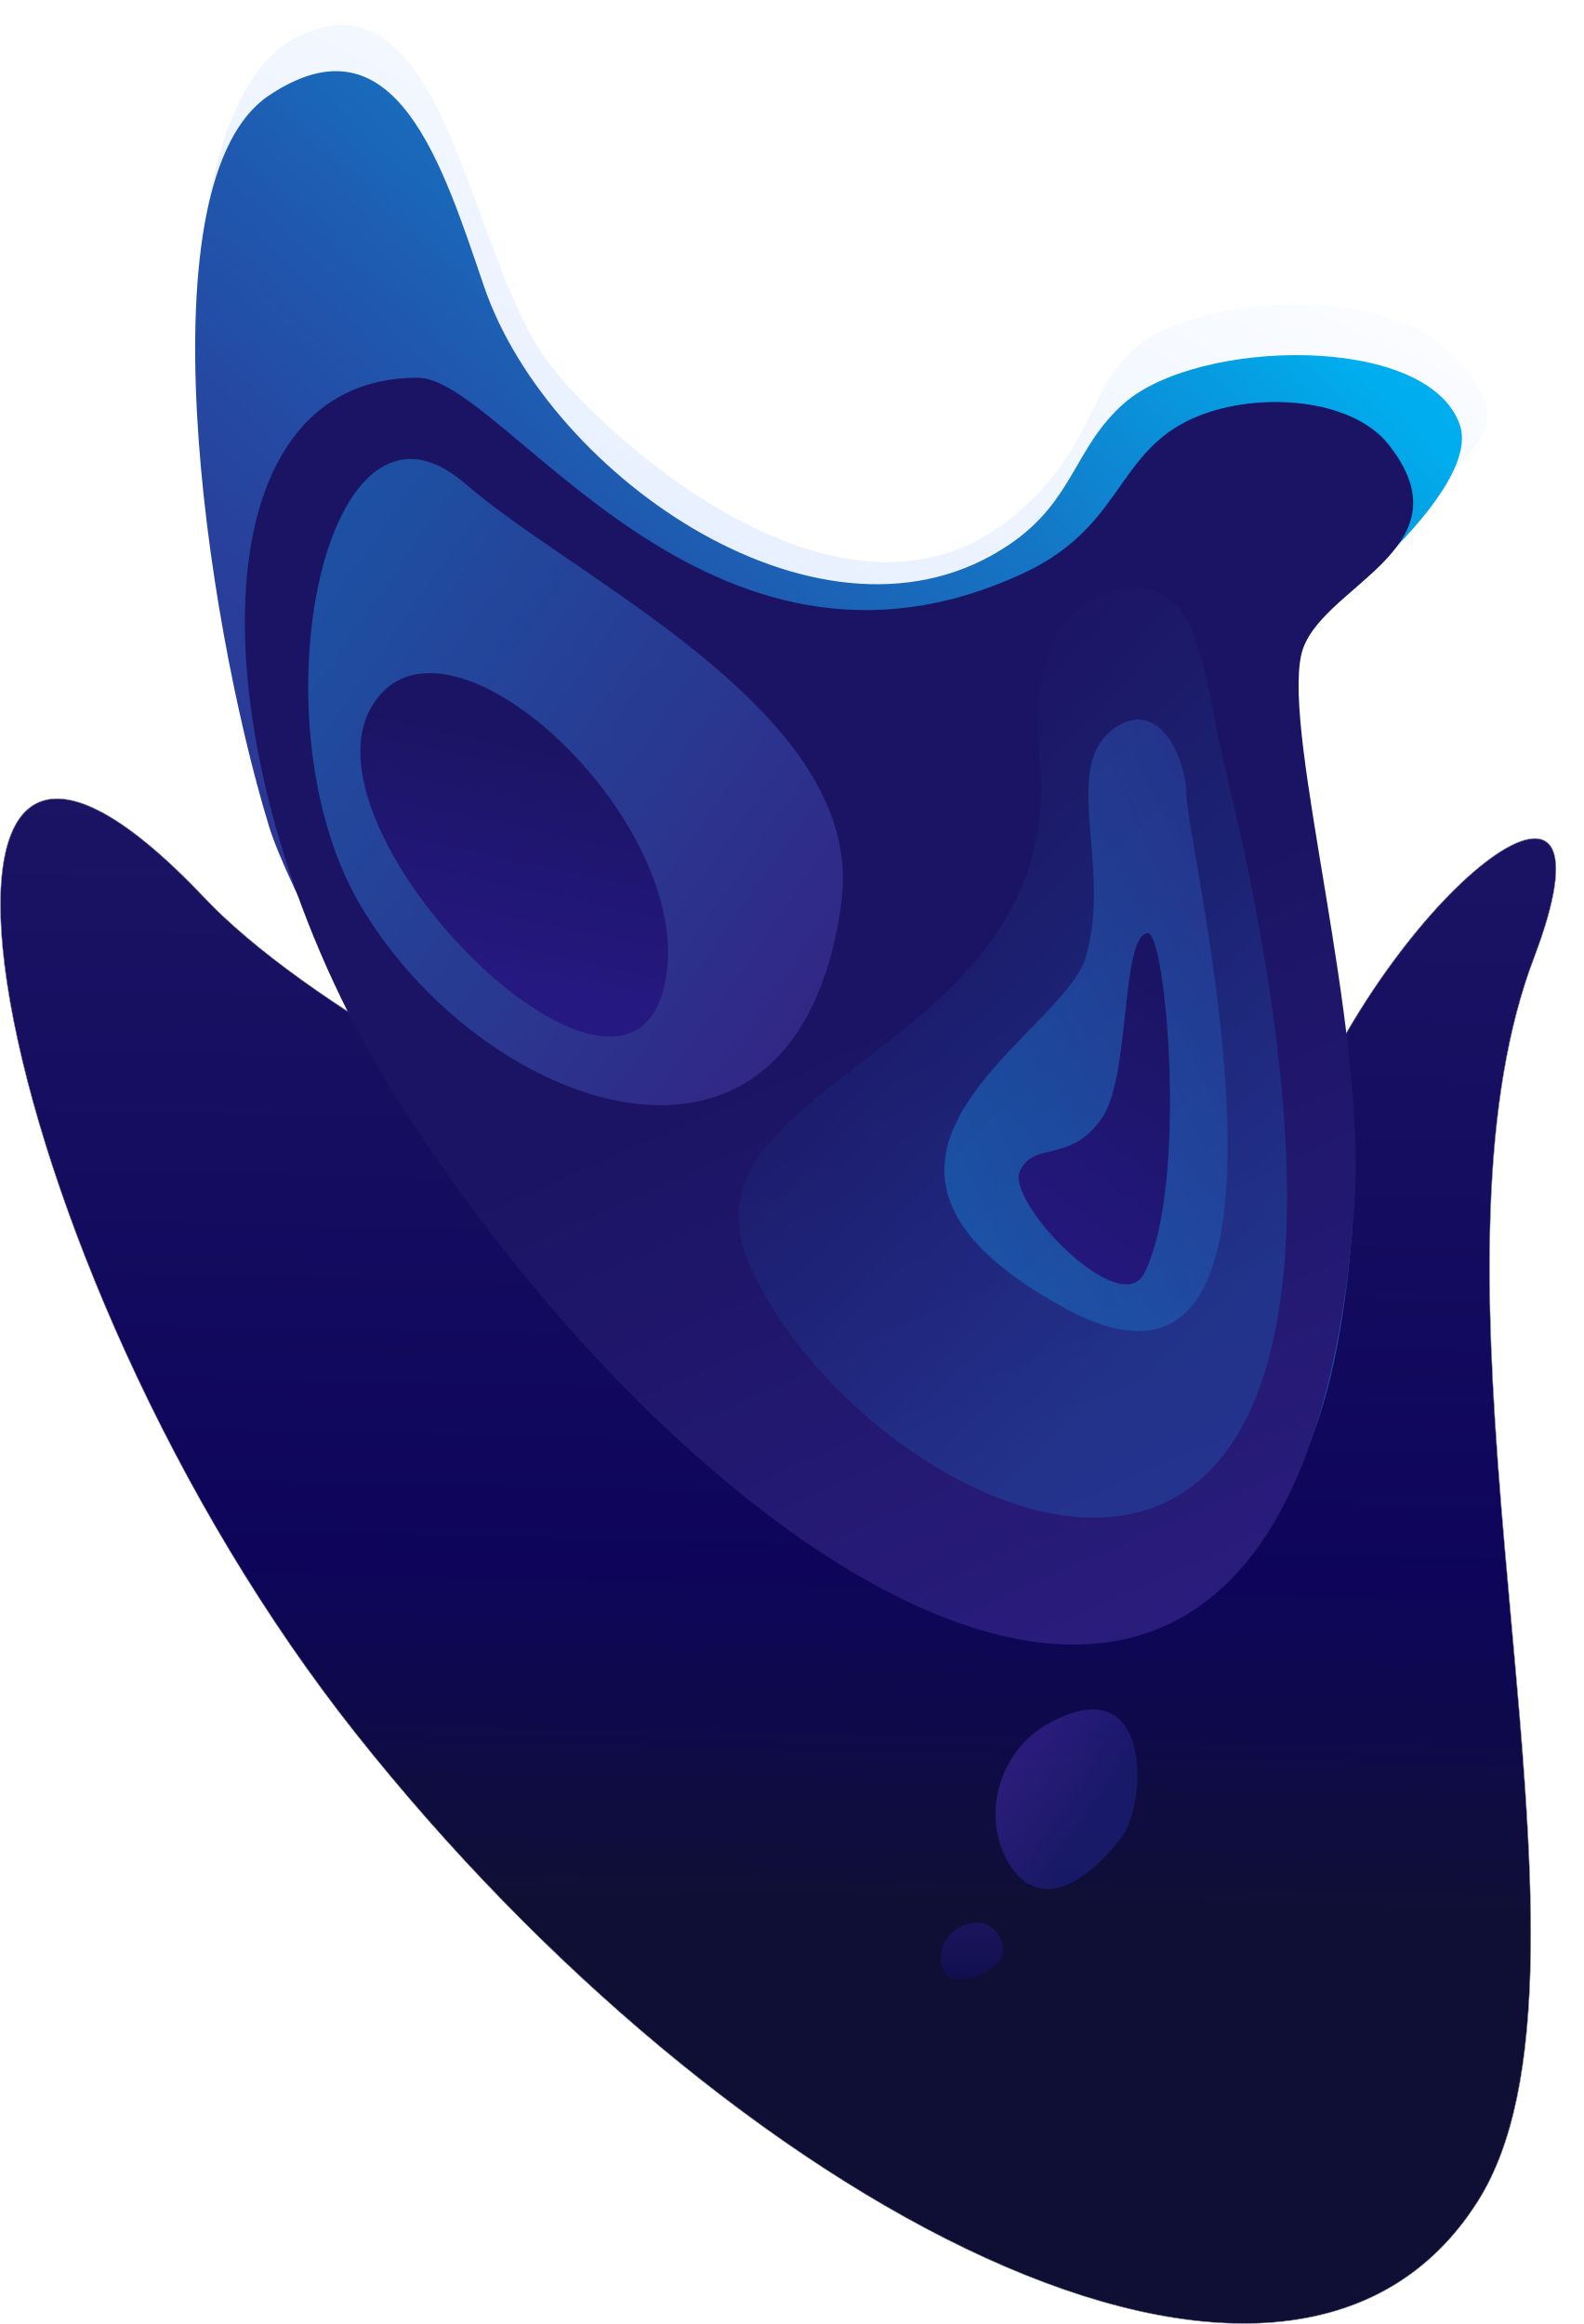
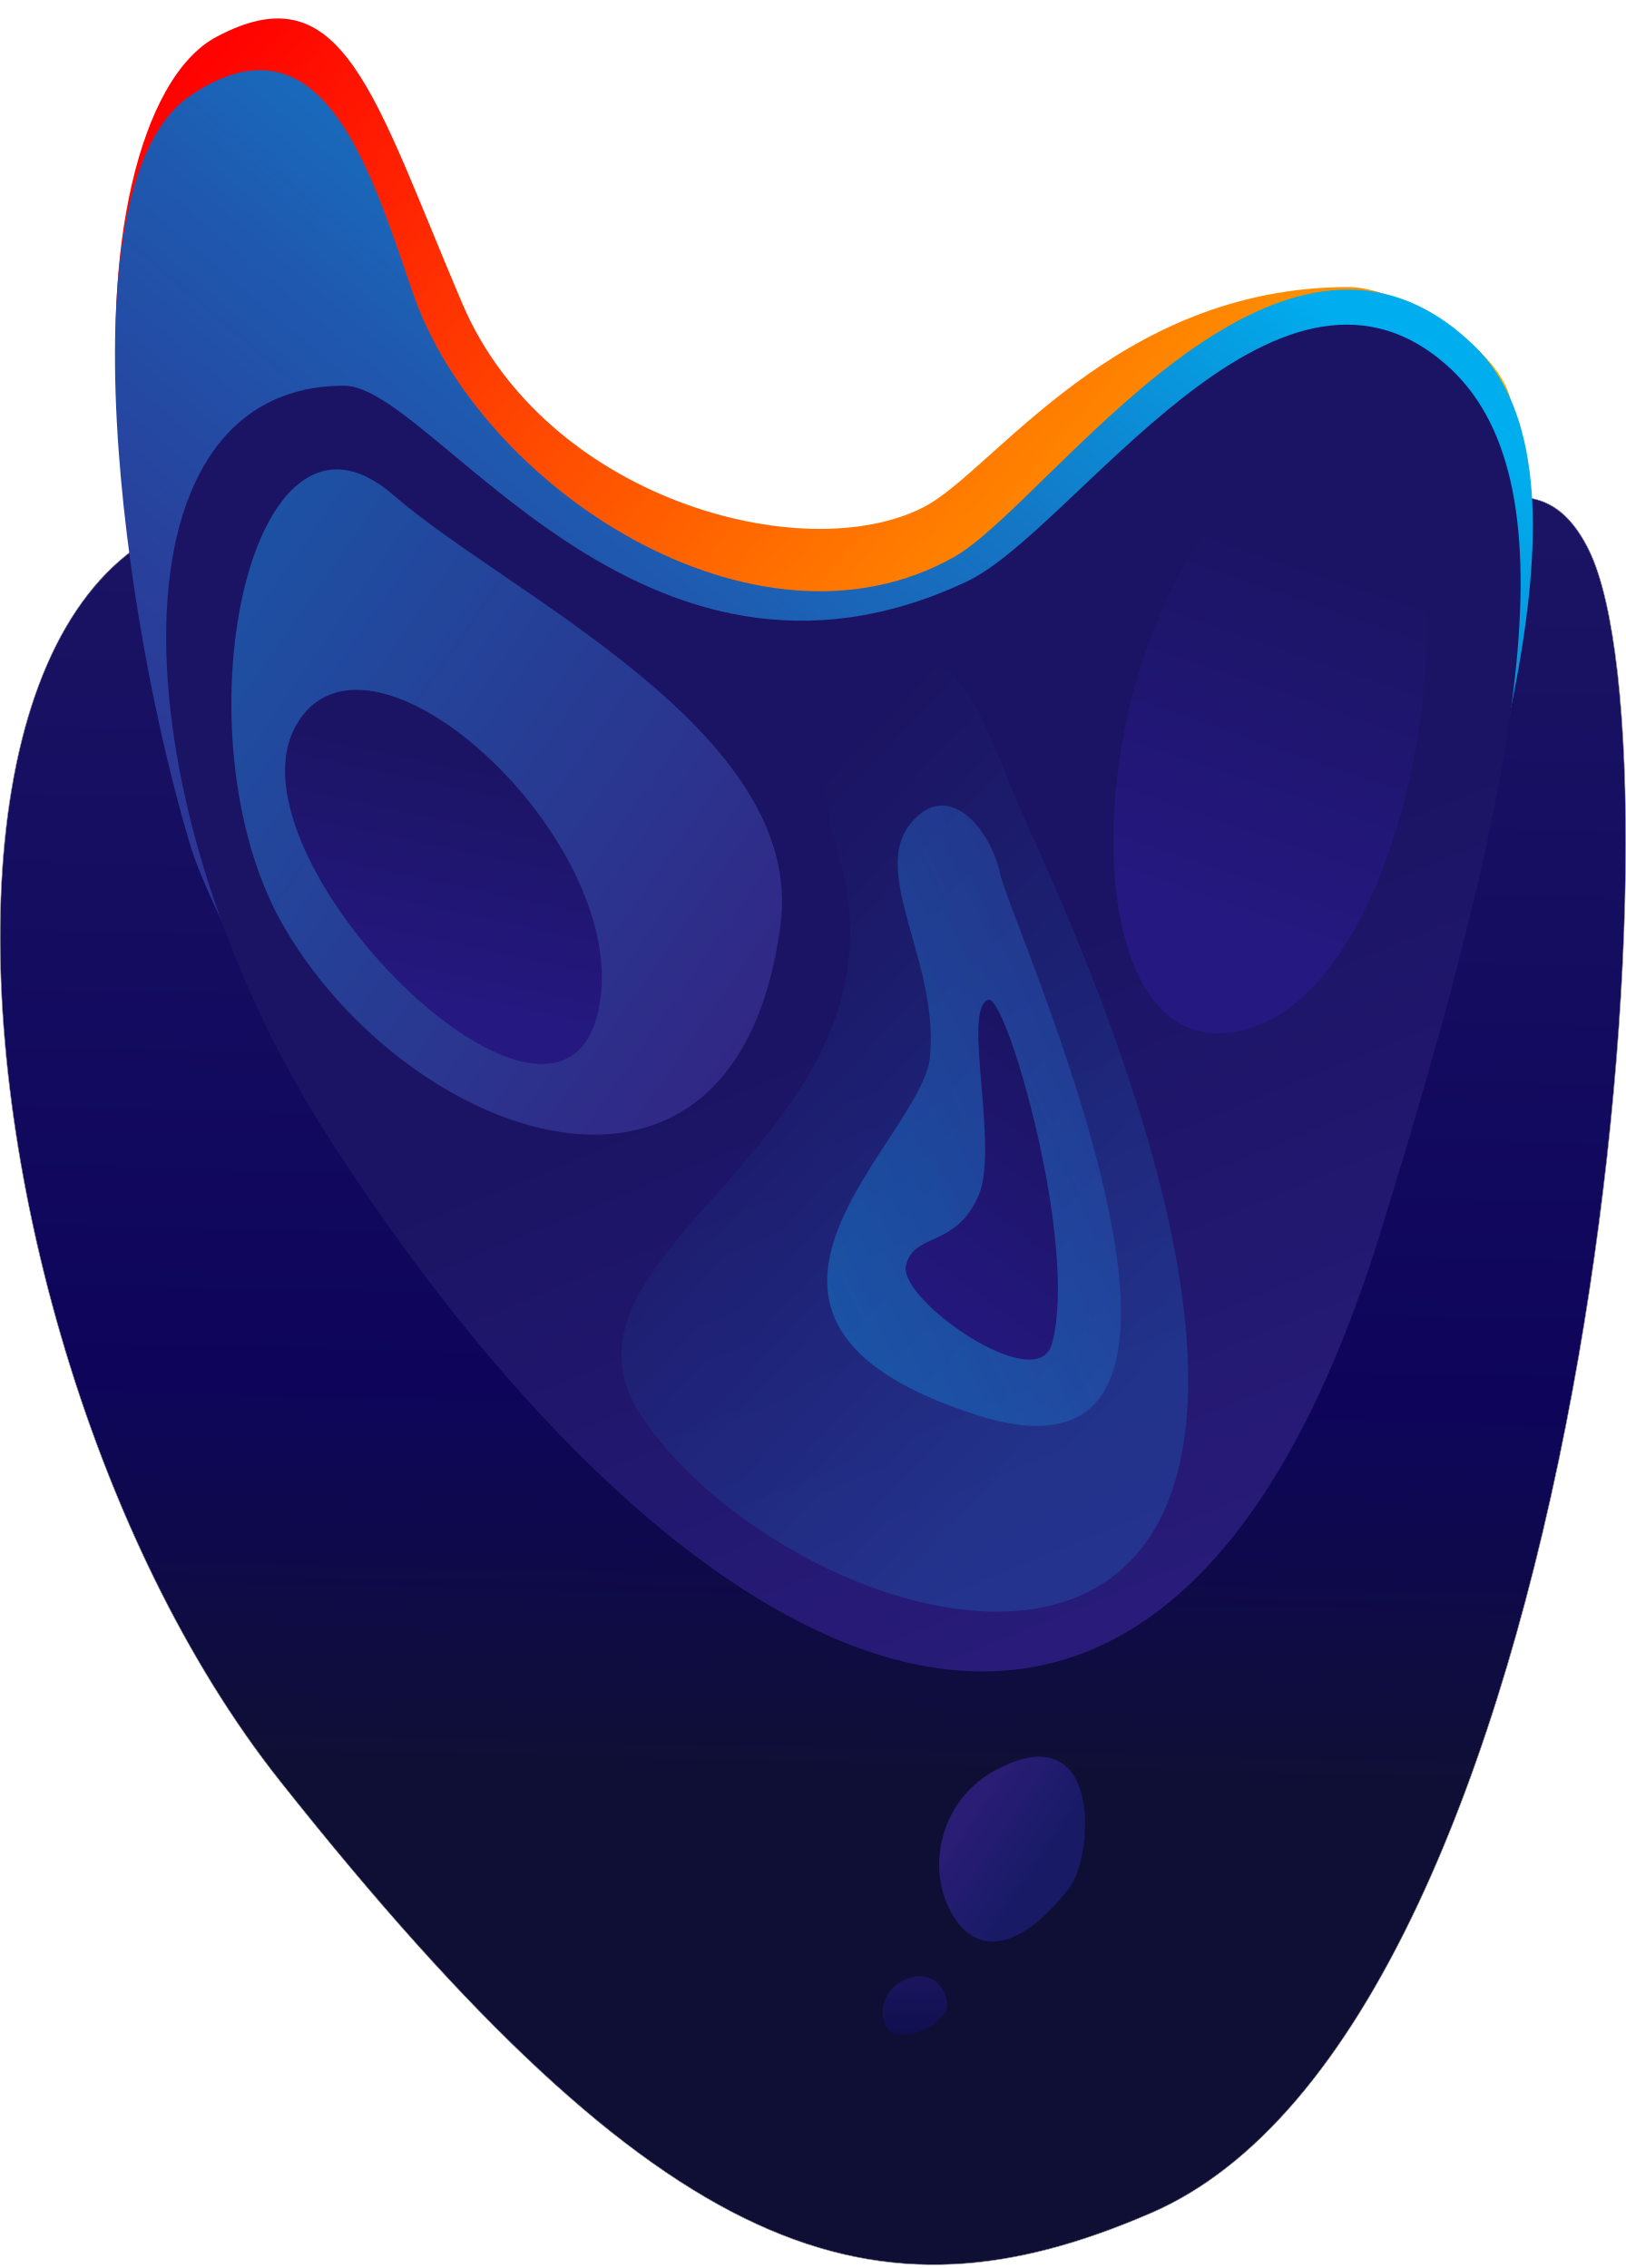
- <svg xmlns="http://www.w3.org/2000/svg" width="3129px" height="4592px" viewBox="0 0 3129 4592" version="1.1">
+ <svg xmlns="http://www.w3.org/2000/svg" width="3120px" height="4353px" viewBox="0 0 3120 4353" version="1.1">
  <defs>
    <linearGradient x1="50%" y1="0%" x2="48.451%" y2="72.017%" id="linearGradient-1">
      <stop stop-color="#1B1464" offset="0%" />
      <stop stop-color="#0E055B" offset="70.065%" />
      <stop stop-color="#0F0F36" offset="100%" />
    </linearGradient>
-     <linearGradient x1="22.803%" y1="82.208%" x2="77.171%" y2="7.454%" id="linearGradient-2">
-       <stop stop-color="#DEEAFF" offset="0%" />
-       <stop stop-color="#FFFFFF" offset="100%" />
+     <linearGradient x1="4.358%" y1="6.256%" x2="92.236%" y2="54.774%" id="linearGradient-2">
+       <stop stop-color="#FF0101" offset="0%" />
+       <stop stop-color="#FFAB00" offset="100%" />
    </linearGradient>
    <linearGradient x1="33.703%" y1="92.532%" x2="90.151%" y2="18.814%" id="linearGradient-3">
      <stop stop-color="#2E3191" offset="0%" />
      <stop stop-color="#2C3594" offset="17%" />
      <stop stop-color="#27439E" offset="35%" />
      <stop stop-color="#1F59AF" offset="54%" />
      <stop stop-color="#1477C6" offset="74%" />
      <stop stop-color="#059FE3" offset="94%" />
      <stop stop-color="#00ADEE" offset="100%" />
    </linearGradient>
    <linearGradient x1="54.639%" y1="50%" x2="161.418%" y2="311.035%" id="linearGradient-4">
      <stop stop-color="#1B1464" offset="0%" />
      <stop stop-color="#673EE0" offset="100%" />
    </linearGradient>
    <linearGradient x1="44.108%" y1="106.087%" x2="0%" y2="35.087%" id="linearGradient-5">
      <stop stop-color="#2057AD" offset="0%" />
      <stop stop-color="#1B1464" offset="100%" />
    </linearGradient>
    <linearGradient x1="113.371%" y1="-20.664%" x2="-110.128%" y2="194.425%" id="linearGradient-6">
      <stop stop-color="#2E3191" offset="0%" />
      <stop stop-color="#00ADEE" offset="100%" />
    </linearGradient>
    <linearGradient x1="50%" y1="0%" x2="18.698%" y2="100%" id="linearGradient-7">
      <stop stop-color="#1B1464" offset="0%" />
      <stop stop-color="#251880" offset="100%" />
    </linearGradient>
    <linearGradient x1="-60.335%" y1="-51.065%" x2="99.343%" y2="84.159%" id="linearGradient-8">
      <stop stop-color="#0995DC" offset="0%" />
      <stop stop-color="#3B2E91" offset="100%" />
    </linearGradient>
    <linearGradient x1="40.846%" y1="82.204%" x2="52.527%" y2="17.427%" id="linearGradient-9">
      <stop stop-color="#251880" offset="0%" />
      <stop stop-color="#1B1464" offset="100%" />
    </linearGradient>
    <linearGradient x1="72.53%" y1="57.617%" x2="27.375%" y2="18.961%" id="linearGradient-10">
      <stop stop-color="#1A1D75" offset="0%" />
      <stop stop-color="#322189" offset="100%" />
    </linearGradient>
    <linearGradient x1="34.689%" y1="100%" x2="34.689%" y2="-16.705%" id="linearGradient-11">
      <stop stop-color="#10105E" offset="0%" />
      <stop stop-color="#271A77" offset="100%" />
    </linearGradient>
  </defs>
  <g id="Page-1" stroke="none" stroke-width="1" fill="none" fill-rule="evenodd">
-     <path d="M2919.984,4349.808 C2989.906,4239.317 3021.703,4078.009 3024.588,3855.589 C3025.809,3761.478 3021.961,3656.694 3013.416,3531.53 C3007.047,3438.229 3001.648,3374.957 2984.097,3179.809 C2975.851,3088.123 2971.191,3034.826 2966.496,2977.133 C2947.055,2738.23 2939.53,2560.049 2945.144,2395.863 C2951.985,2195.773 2979.086,2029.706 3031.152,1892.525 C3074.602,1778.048 3084.79,1703.926 3064.517,1672.917 C3046.162,1644.841 3002.954,1653.928 2944.594,1696.506 C2886.401,1738.962 2817.671,1811.455 2752.427,1900.186 C2681.238,1997.004 2617.93,2107.711 2570.889,2221.01 C2506.274,2376.636 2368.931,2462.827 2170.887,2484.362 C1994.66,2503.525 1773.707,2470.818 1528.202,2394.319 C1307.679,2325.605 1074.716,2223.476 865.328,2106.11 C665.033,1993.842 499.494,1874.789 404.726,1774.631 C242.088,1602.744 124.343,1545.238 58.721,1595.756 C-1.725,1642.29 -14.883,1779.639 19.609,1977.568 C54.251,2176.356 134.485,2422.312 247.419,2670.614 C370.676,2941.611 526.477,3202.434 702.126,3424.206 C1069.84,3888.477 1529.56,4270.827 1946.828,4461.264 C2159.288,4558.228 2354.032,4602.388 2518.133,4588.493 C2691.721,4573.795 2828.366,4494.582 2919.984,4349.808 Z" id="Rectangle" stroke="#979797" fill="url(#linearGradient-1)" />
-     <path d="M2934.39,793.29 C2988.57,932.86 2530.967,1144.625 2452.517,1313.585 C2392.167,1443.585 1502.929,1925.836 903.452,1671.345 C303.974,1416.854 281.376,236.28 580.297,76.789 C879.218,-82.701 922.7,498.78 1081.39,713.29 C1191.86,862.63 1669.894,1298.888 2004.09,1018.86 C2168.439,881.149 2148.29,757.34 2253.39,679.29 C2389.39,578.29 2835.39,538.29 2934.39,793.29 Z" id="Shape" fill="url(#linearGradient-2)" fill-rule="nonzero" />
-     <path d="M2884.43,839.12 C2820.9,658.42 2367.43,668.29 2221.13,796.88 C2122.45,883.64 2122.45,988.577 1995.39,1075.29 C1631.981,1323.3 1085.261,942.364 956.75,566.865 C874.702,327.126 781.972,20.967 531.39,188.715 C280.808,356.462 402.63,1209.16 531.39,1632.29 C596.01,1844.65 1262.611,3138.325 2151.871,3140.865 C2500.871,3141.865 2640.688,2907.259 2674.638,2391.66 C2708.587,1876.061 2357.765,1289.63 2483.03,1289.63 C2531.743,1289.63 2934.63,981.88 2884.43,839.12 Z" id="Shape" fill="url(#linearGradient-3)" fill-rule="nonzero" />
-     <path d="M2743.146,877.605 C2909.913,1086.845 2601.981,1157.922 2571.319,1293.481 C2534.281,1457.225 2701.283,2025.107 2676.283,2380.107 C2568.808,3906.312 1410.747,3151.785 792.178,2183.794 C394.964,1562.199 356.076,746.29 825.39,746.29 C996.39,746.29 1397.538,1426.669 2025.217,1131.131 C2231.496,1034.006 2202.817,873.417 2391.607,813.491 C2513.107,774.924 2676.283,793.714 2743.146,877.605 Z" id="Shape" fill="url(#linearGradient-4)" fill-rule="nonzero" />
-     <path d="M2225.714,1162.811 C2377.226,1148.834 2375.225,1328.616 2421.911,1522.21 C2924.374,3605.766 1715.813,3034.198 1480.815,2499.302 C1319.562,2132.244 2113.492,2078.604 2053.881,1496.56 C2037.822,1339.71 2074.202,1176.787 2225.714,1162.811 Z" id="Shape" fill="url(#linearGradient-5)" fill-rule="nonzero" opacity="0.416" />
-     <path d="M2212.27,1432.412 C2292.24,1386.854 2343.483,1496.629 2344.332,1572.15 C2345.42,1669.062 2639.513,2877.279 2103.466,2584.47 C1567.42,2291.662 2100.063,2047.949 2145.563,1890.926 C2199.547,1704.628 2087.886,1503.274 2212.27,1432.412 Z" id="Shape" fill="url(#linearGradient-6)" fill-rule="nonzero" opacity="0.625" />
-     <path d="M2267.395,1843.553 C2303.899,1838.031 2348.717,2342.514 2261.094,2515.73 C2213.618,2609.582 1988.197,2375.761 2015.113,2314.648 C2042.03,2253.534 2113.033,2300.421 2176.528,2210.518 C2234.88,2127.898 2213.769,1851.666 2267.395,1843.553 Z" id="Shape" fill="url(#linearGradient-7)" fill-rule="nonzero" />
-     <path d="M1662.661,1782.754 C1575.877,2428.971 945.353,2192.8 709.054,1783.317 C499.645,1420.556 642.528,715.04 919.776,956.141 C1141.236,1148.728 1712.709,1410.129 1662.661,1782.754 Z" id="Shape" fill="url(#linearGradient-8)" fill-rule="nonzero" opacity="0.726" />
-     <path d="M1309.514,1960.059 C1400.443,1641.749 874.009,1147.008 732.653,1399.188 C591.297,1651.369 1218.585,2278.369 1309.514,1960.059 Z" id="Shape" fill="url(#linearGradient-9)" fill-rule="nonzero" />
-     <path d="M2075.12,3403.65 C1975.3,3457.4 1946.12,3574.75 1981.76,3658.75 C2027.44,3766.52 2119.63,3755.16 2216.45,3630.06 C2265.29,3567 2280.34,3293.15 2075.12,3403.65 Z" id="Shape" fill="url(#linearGradient-10)" fill-rule="nonzero" opacity="0.765" />
-     <path d="M1895.761,3808.702 C1861.981,3826.492 1851.931,3864.972 1863.761,3892.412 C1878.961,3927.612 1945.081,3911.152 1977.981,3870.002 C1994.631,3849.242 1965.201,3772.132 1895.761,3808.702 Z" id="Shape" fill="url(#linearGradient-11)" fill-rule="nonzero" opacity="0.636" />
+     <path d="M2209.884,4247.008 C2408.392,4160.889 2580.214,3955.631 2722.757,3651.389 C2848.628,3382.732 2948.653,3042.504 3018.23,2665.593 C3080.279,2329.463 3115.24,1977.138 3119.302,1672.724 C3123.208,1379.908 3097.957,1155.229 3049.184,1055.976 C3023.776,1004.27 2993.2,973.576 2955.936,960.984 C2921.384,949.308 2880.787,952.943 2830.544,970.77 C2788.009,985.861 2740.464,1009.937 2670.022,1050.543 C2656.693,1058.227 2642.703,1066.396 2624.107,1077.332 C2620.93,1079.201 2586.294,1099.603 2575.797,1105.765 C2534.804,1129.83 2503.681,1147.73 2471.825,1165.371 C2372.055,1220.621 2282.544,1263.081 2189.667,1296.817 C2077.202,1337.669 1964.629,1363.509 1848.422,1372.793 C1717.206,1383.276 1582.899,1372.419 1443.841,1337.792 C1291.493,1299.855 1134.448,1233.593 971.698,1136.347 C673.474,958.151 437.313,932.582 270.141,1044.92 C119.306,1146.279 29.46,1358.182 6.267,1645.47 C-15.687,1917.403 23.778,2243.51 116.443,2562.109 C212.165,2891.218 358.641,3192.854 537.126,3418.206 C905.701,3883.564 1191.98,4149.361 1452.471,4268.932 C1579.504,4327.244 1702.579,4351.856 1829.25,4345.698 C1947.881,4339.931 2070.879,4307.313 2209.884,4247.008 Z" id="Rectangle" stroke="#979797" fill="url(#linearGradient-1)" />
+     <path d="M723.296,1678.209 C123.819,1423.718 116.376,230.28 415.297,70.789 C659.389,-59.447 716.867,183.393 887.187,582.76 C1047.04,957.585 1541.349,1091.477 1772.166,973.571 C1906.928,904.731 2140.355,550.934 2588.13,550.934 C2706.684,550.934 2986.386,728.849 2875.599,848.756 C2526.723,1226.348 1178.289,1871.363 723.296,1678.209 Z" id="Shape" fill="url(#linearGradient-2)" fill-rule="nonzero" />
+     <path d="M2828.145,662.787 C2453.711,300.839 2014.219,965.943 1830.39,1069.29 C1449.987,1283.149 920.261,936.364 791.75,560.865 C709.702,321.126 616.972,14.967 366.39,182.715 C115.808,350.462 237.63,1203.16 366.39,1626.29 C431.01,1838.65 1097.611,3132.325 1986.871,3134.865 C2335.871,3135.865 2600.443,2533.963 2716.773,2065.201 C2833.103,1596.439 3089.248,915.183 2828.145,662.787 Z" id="Shape" fill="url(#linearGradient-3)" fill-rule="nonzero" />
+     <path d="M2647.56,2369.963 C2196.553,3818.897 1245.747,3145.785 627.178,2177.794 C229.964,1556.199 191.076,740.29 660.39,740.29 C831.39,740.29 1227.456,1411.711 1855.136,1116.173 C2061.415,1019.048 2444.678,414.797 2772.913,697.981 C3022.497,913.309 2930.192,1461.961 2647.56,2369.963 Z" id="Shape" fill="url(#linearGradient-4)" fill-rule="nonzero" />
+     <path d="M1711.505,1270.807 C1857.567,1228.178 1889.906,1405.039 1972.674,1586.167 C2863.466,3535.569 1568.05,3205.106 1235.306,2724.877 C1006.979,2395.331 1776.087,2191.188 1606.511,1631.212 C1560.819,1480.308 1565.444,1313.437 1711.505,1270.807 Z" id="Shape" fill="url(#linearGradient-5)" fill-rule="nonzero" opacity="0.416" />
+     <path d="M1762.808,1564.654 C1832.615,1504.673 1903.863,1602.653 1919.107,1676.625 C1938.666,1771.55 2457.894,2901.452 1875.826,2716.306 C1293.758,2531.159 1770.112,2190.291 1784.814,2027.471 C1802.26,1834.296 1654.23,1657.947 1762.808,1564.654 Z" id="Shape" fill="url(#linearGradient-6)" fill-rule="nonzero" opacity="0.625" />
+     <path d="M1896.247,1918.89 C1931.027,1906.504 2071.282,2393.167 2018.32,2579.92 C1989.624,2681.106 1723.729,2494.593 1738.49,2429.467 C1753.251,2364.34 1831.896,2396.817 1877.071,2296.451 C1918.585,2204.215 1845.154,1937.086 1896.247,1918.89 Z" id="Shape" fill="url(#linearGradient-7)" fill-rule="nonzero" />
+     <path d="M1497.661,1776.754 C1410.877,2422.971 780.353,2186.8 544.054,1777.317 C334.645,1414.556 477.528,709.04 754.776,950.141 C976.236,1142.728 1547.709,1404.129 1497.661,1776.754 Z" id="Shape" fill="url(#linearGradient-8)" fill-rule="nonzero" opacity="0.726" />
+     <path d="M1144.514,1954.059 C1235.443,1635.749 709.009,1141.008 567.653,1393.188 C426.297,1645.369 1053.585,2272.369 1144.514,1954.059 Z" id="Shape" fill="url(#linearGradient-9)" fill-rule="nonzero" />
+     <path d="M2467.37,874.633 C2057.232,1121.636 2018.779,2104.561 2405.892,1971.055 C2793.004,1837.548 2877.509,627.63 2467.37,874.633 Z" id="Shape" fill="url(#linearGradient-9)" fill-rule="nonzero" />
+     <path d="M1910.12,3397.65 C1810.3,3451.4 1781.12,3568.75 1816.76,3652.75 C1862.44,3760.52 1954.63,3749.16 2051.45,3624.06 C2100.29,3561 2115.34,3287.15 1910.12,3397.65 Z" id="Shape" fill="url(#linearGradient-10)" fill-rule="nonzero" opacity="0.765" />
+     <path d="M1730.761,3802.702 C1696.981,3820.492 1686.931,3858.972 1698.761,3886.412 C1713.961,3921.612 1780.081,3905.152 1812.981,3864.002 C1829.631,3843.242 1800.201,3766.132 1730.761,3802.702 Z" id="Shape" fill="url(#linearGradient-11)" fill-rule="nonzero" opacity="0.636" />
  </g>
</svg>
